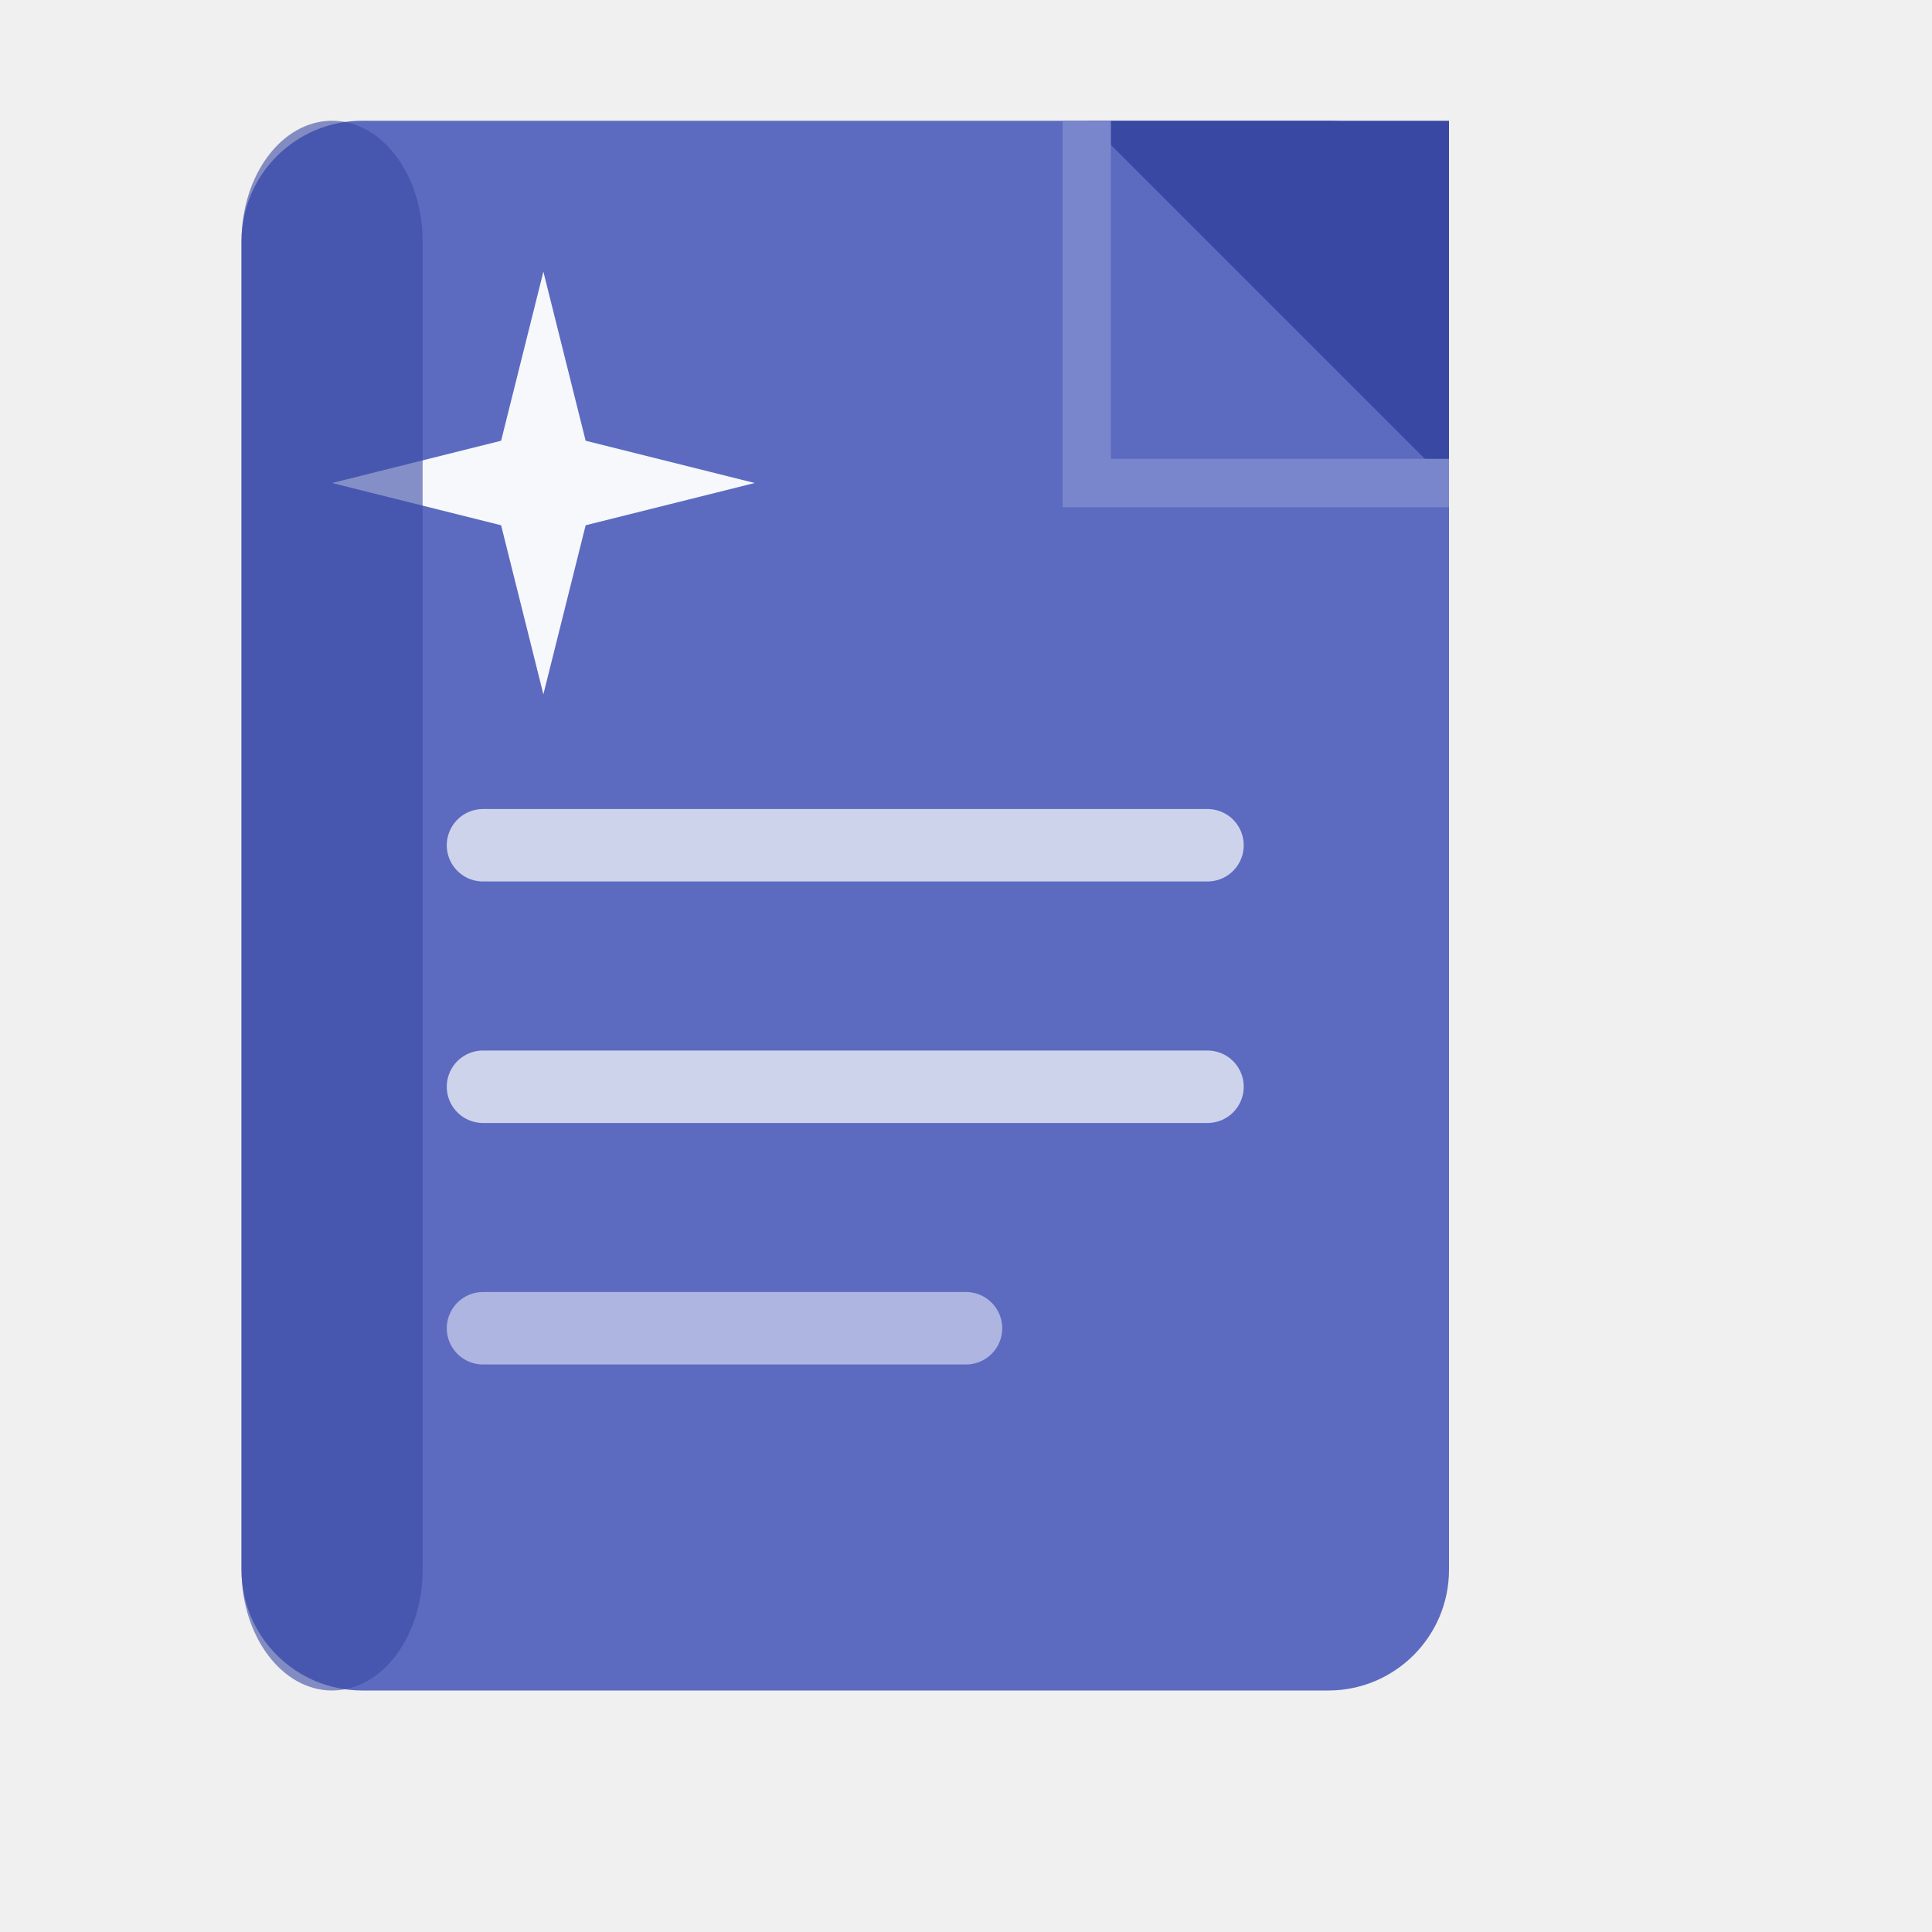
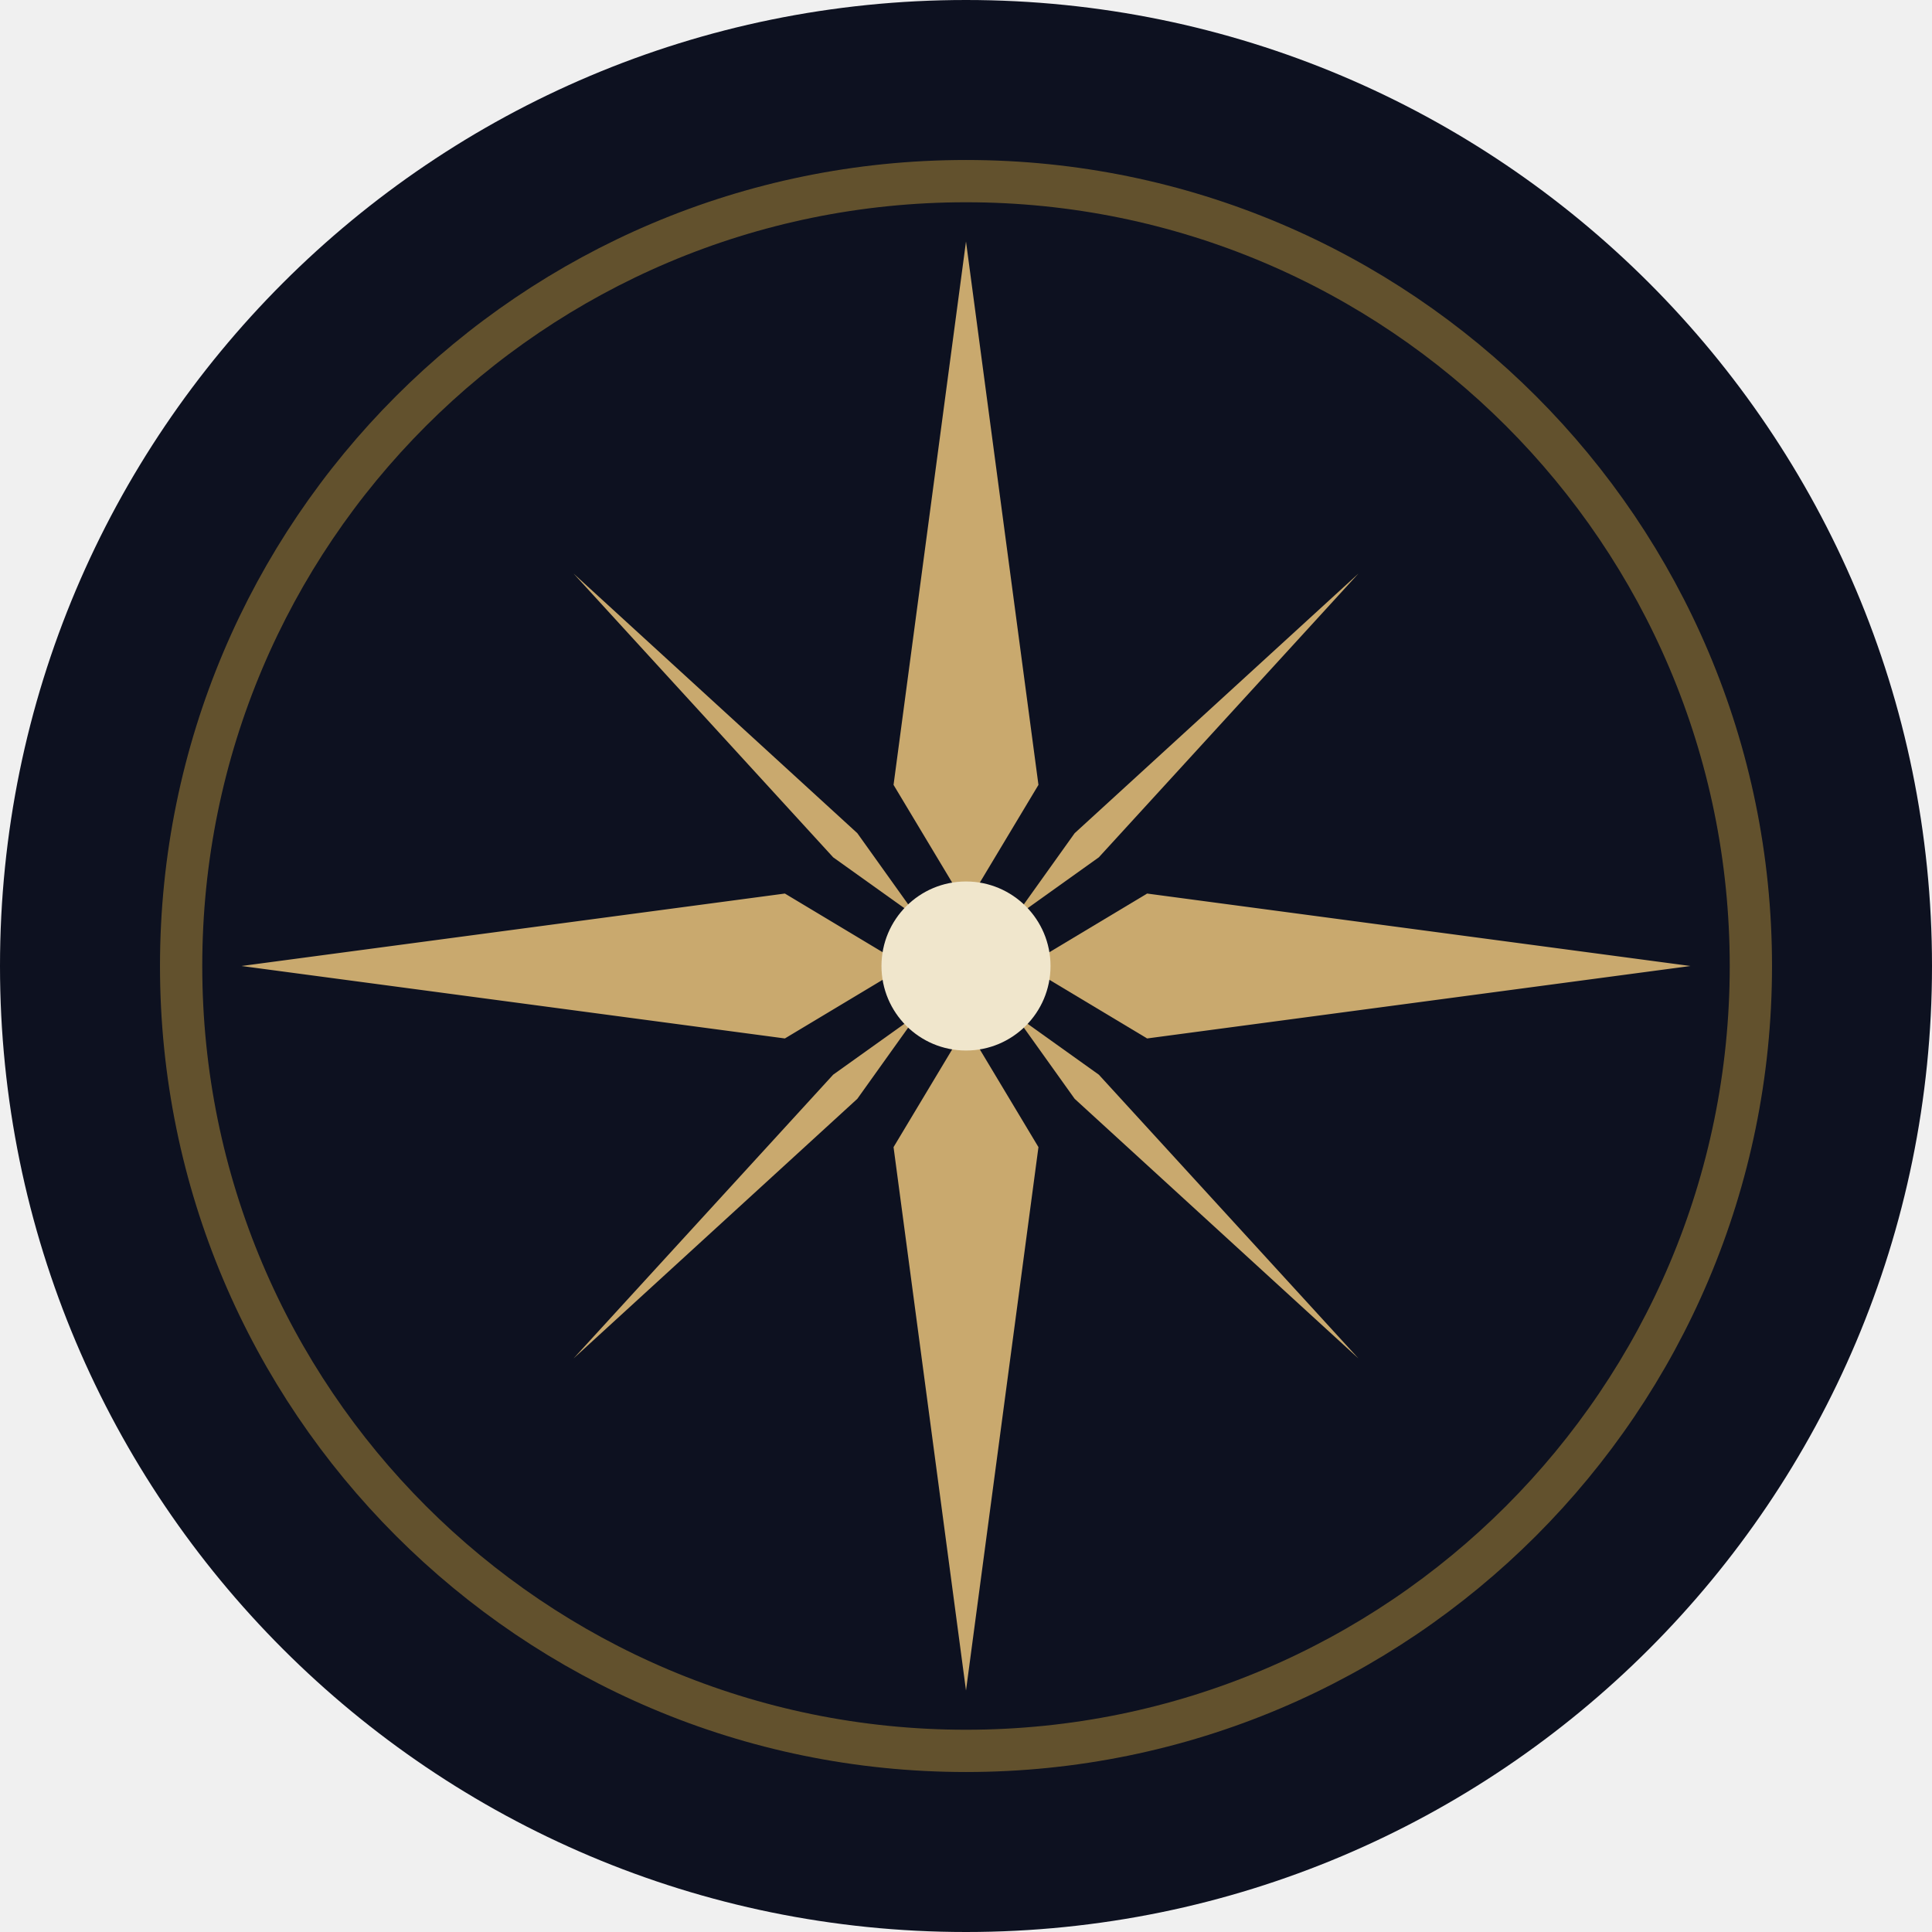
<svg xmlns="http://www.w3.org/2000/svg" viewBox="0 0 32 32">
-   <rect x="4" y="2" width="20" height="26" rx="2" ry="2" fill="#5C6BC0" />
-   <path d="M18 2 L24 2 L24 8 Z" fill="#3949A3" />
-   <path d="M18 2 L18 8 L24 8" fill="none" stroke="#7986CB" stroke-width="0.8" />
-   <line x1="8" y1="14" x2="20" y2="14" stroke="white" stroke-width="1.2" stroke-linecap="round" opacity="0.7" />
-   <line x1="8" y1="18" x2="20" y2="18" stroke="white" stroke-width="1.2" stroke-linecap="round" opacity="0.7" />
-   <line x1="8" y1="22" x2="16" y2="22" stroke="white" stroke-width="1.2" stroke-linecap="round" opacity="0.5" />
-   <g transform="translate(9,8)" fill="white">
-     <polygon points="0,-3.5 0.7,-0.7 3.5,0 0.7,0.7 0,3.5 -0.7,0.7 -3.5,0 -0.7,-0.7" opacity="0.95" />
+   <circle cx="16" cy="16" r="16" fill="#0D1120" />
+   <circle cx="16" cy="16" r="13" fill="none" stroke="#B8923A" stroke-width="0.7" opacity="0.5" />
+   <g transform="translate(16,16)" fill="#C9A96E">
+     <polygon points="0,-12 1.2,-3 0,-1 -1.2,-3" />
+     <polygon points="0,12 1.2,3 0,1 -1.2,3" />
+     <polygon points="-12,0 -3,-1.2 -1,0 -3,1.2" />
+     <polygon points="12,0 3,-1.2 1,0 3,1.2" />
+     <polygon points="-6.5,-6.5 -1.8,-2.2 -0.8,-0.8 -2.2,-1.8" />
+     <polygon points="6.5,-6.5 1.8,-2.2 0.8,-0.8 2.2,-1.8" />
+     <polygon points="-6.5,6.5 -1.8,2.2 -0.8,0.8 -2.2,1.8" />
+     <polygon points="6.5,6.5 1.8,2.2 0.8,0.8 2.2,1.8" />
+     <circle cx="0" cy="0" r="1.4" fill="#F0E6CC" />
  </g>
-   <rect x="4" y="2" width="3" height="26" rx="2" ry="2" fill="#3949A3" opacity="0.6" />
</svg>
